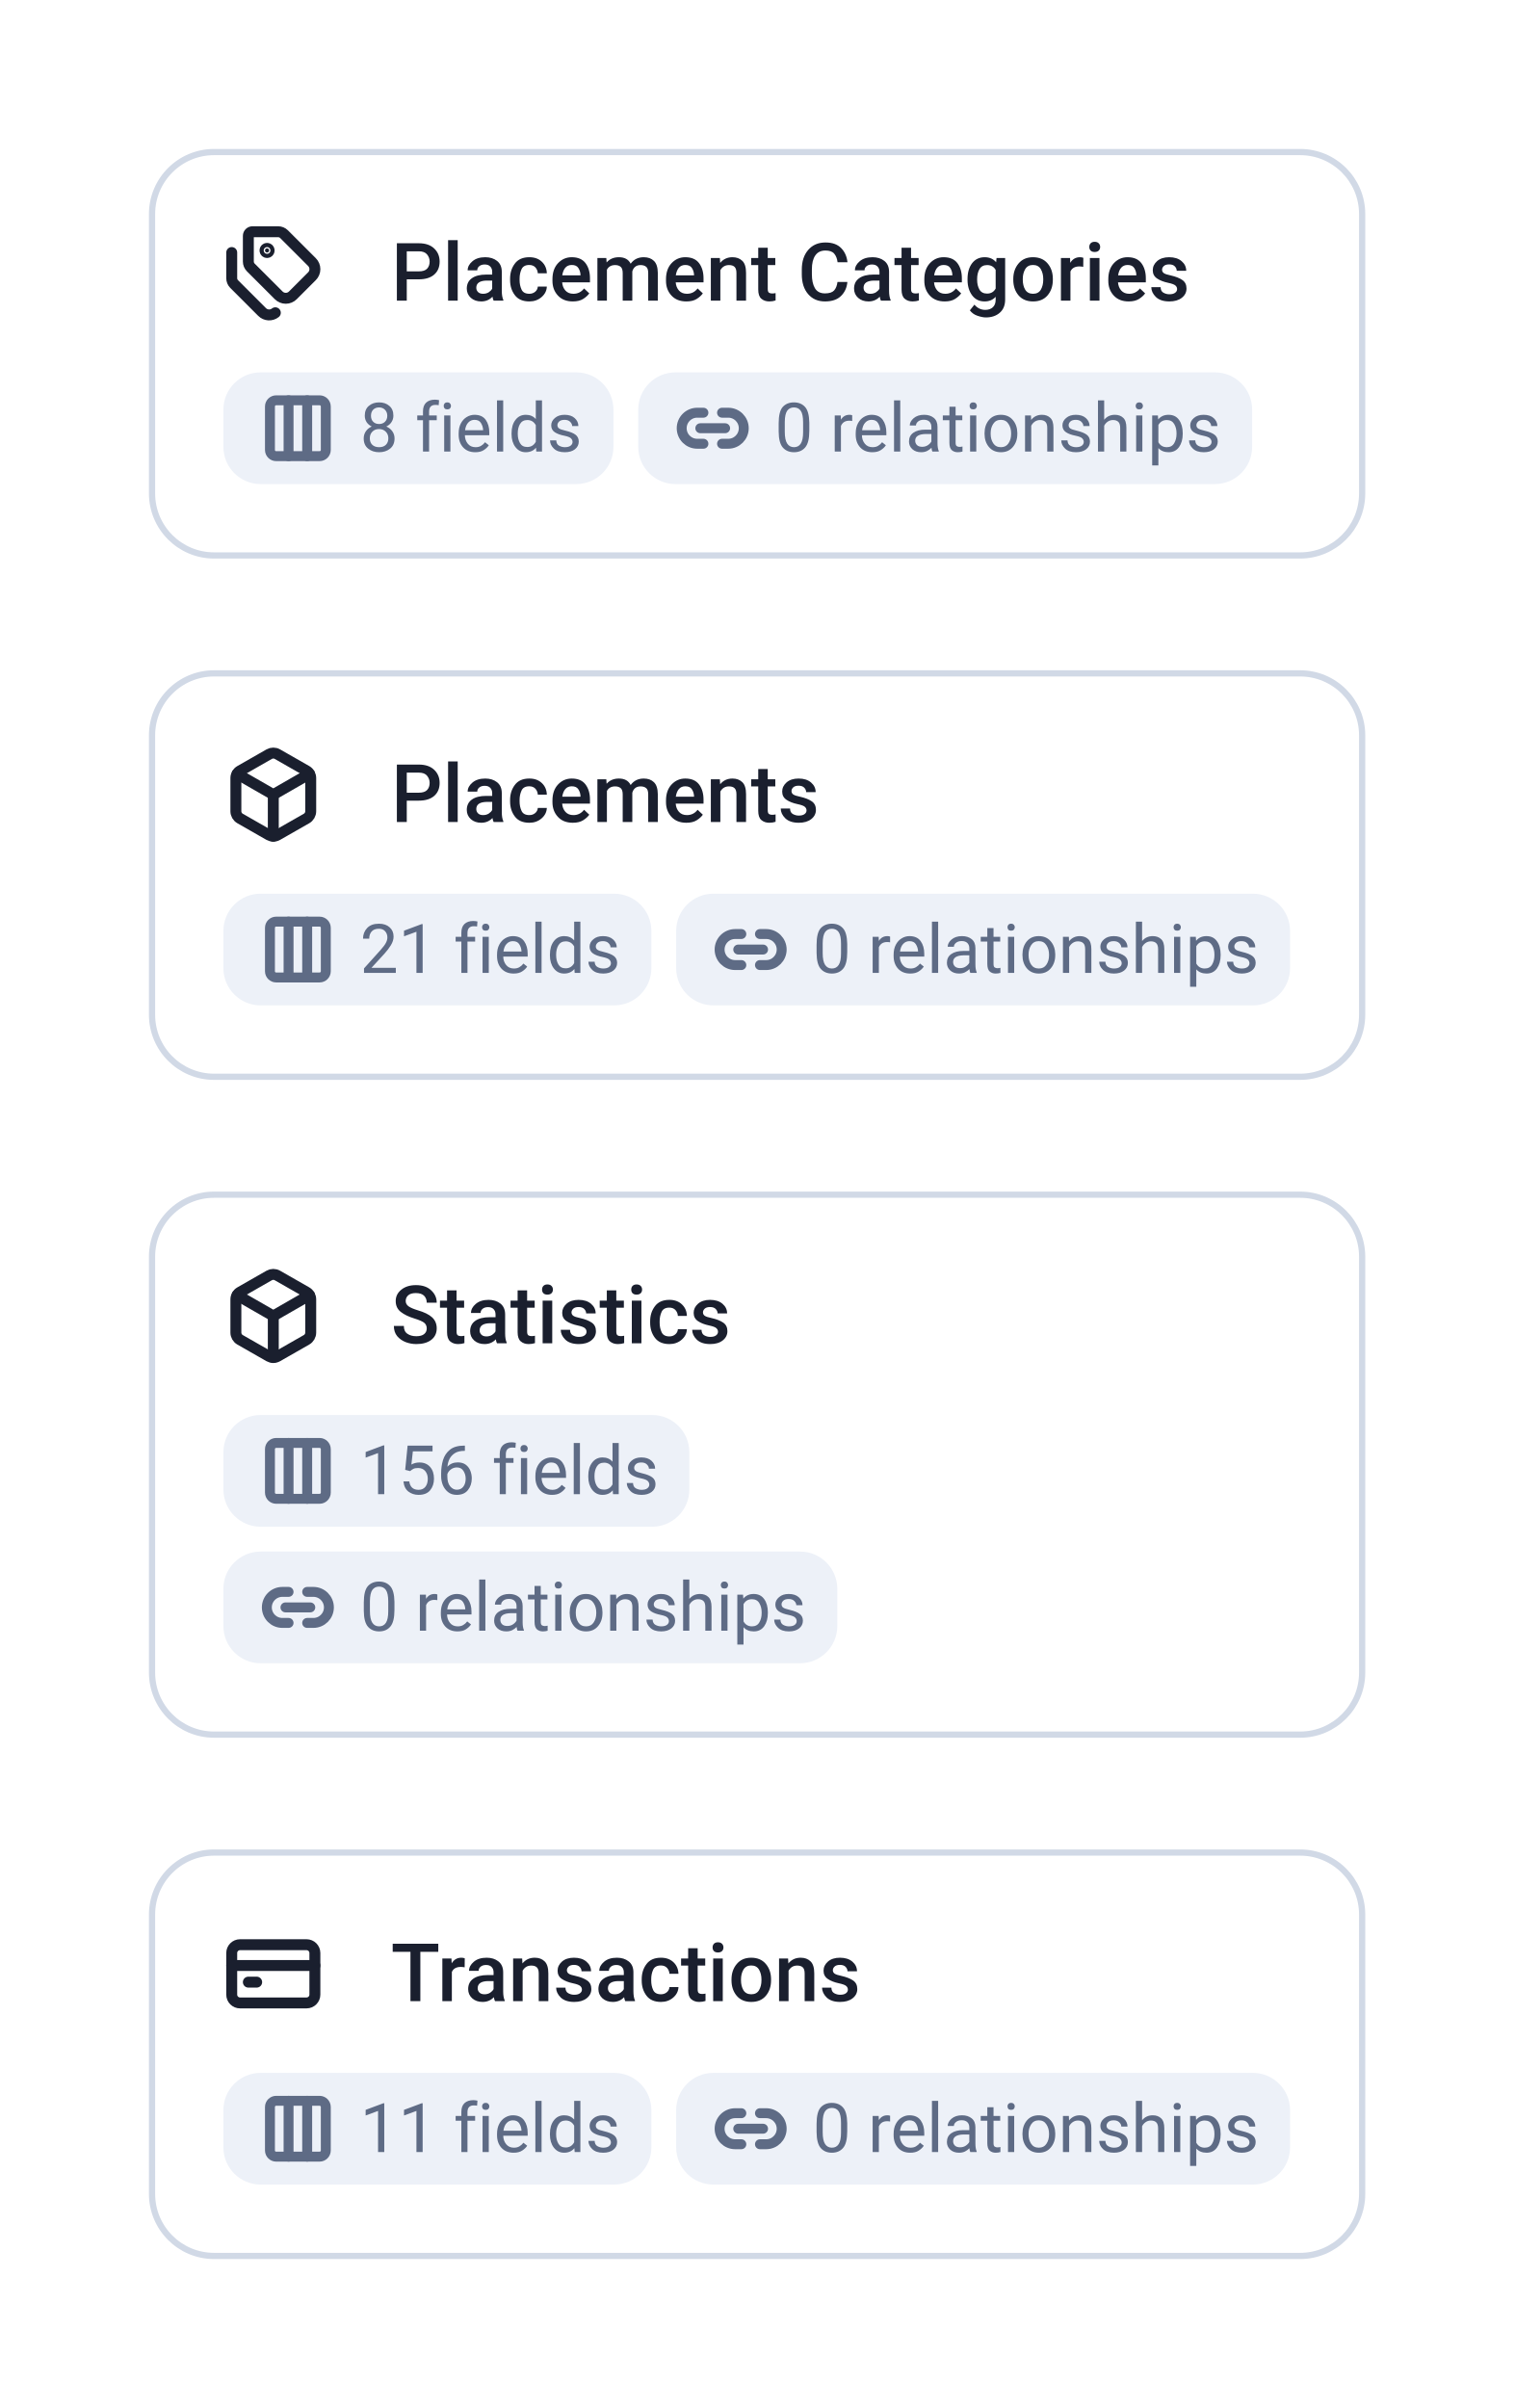
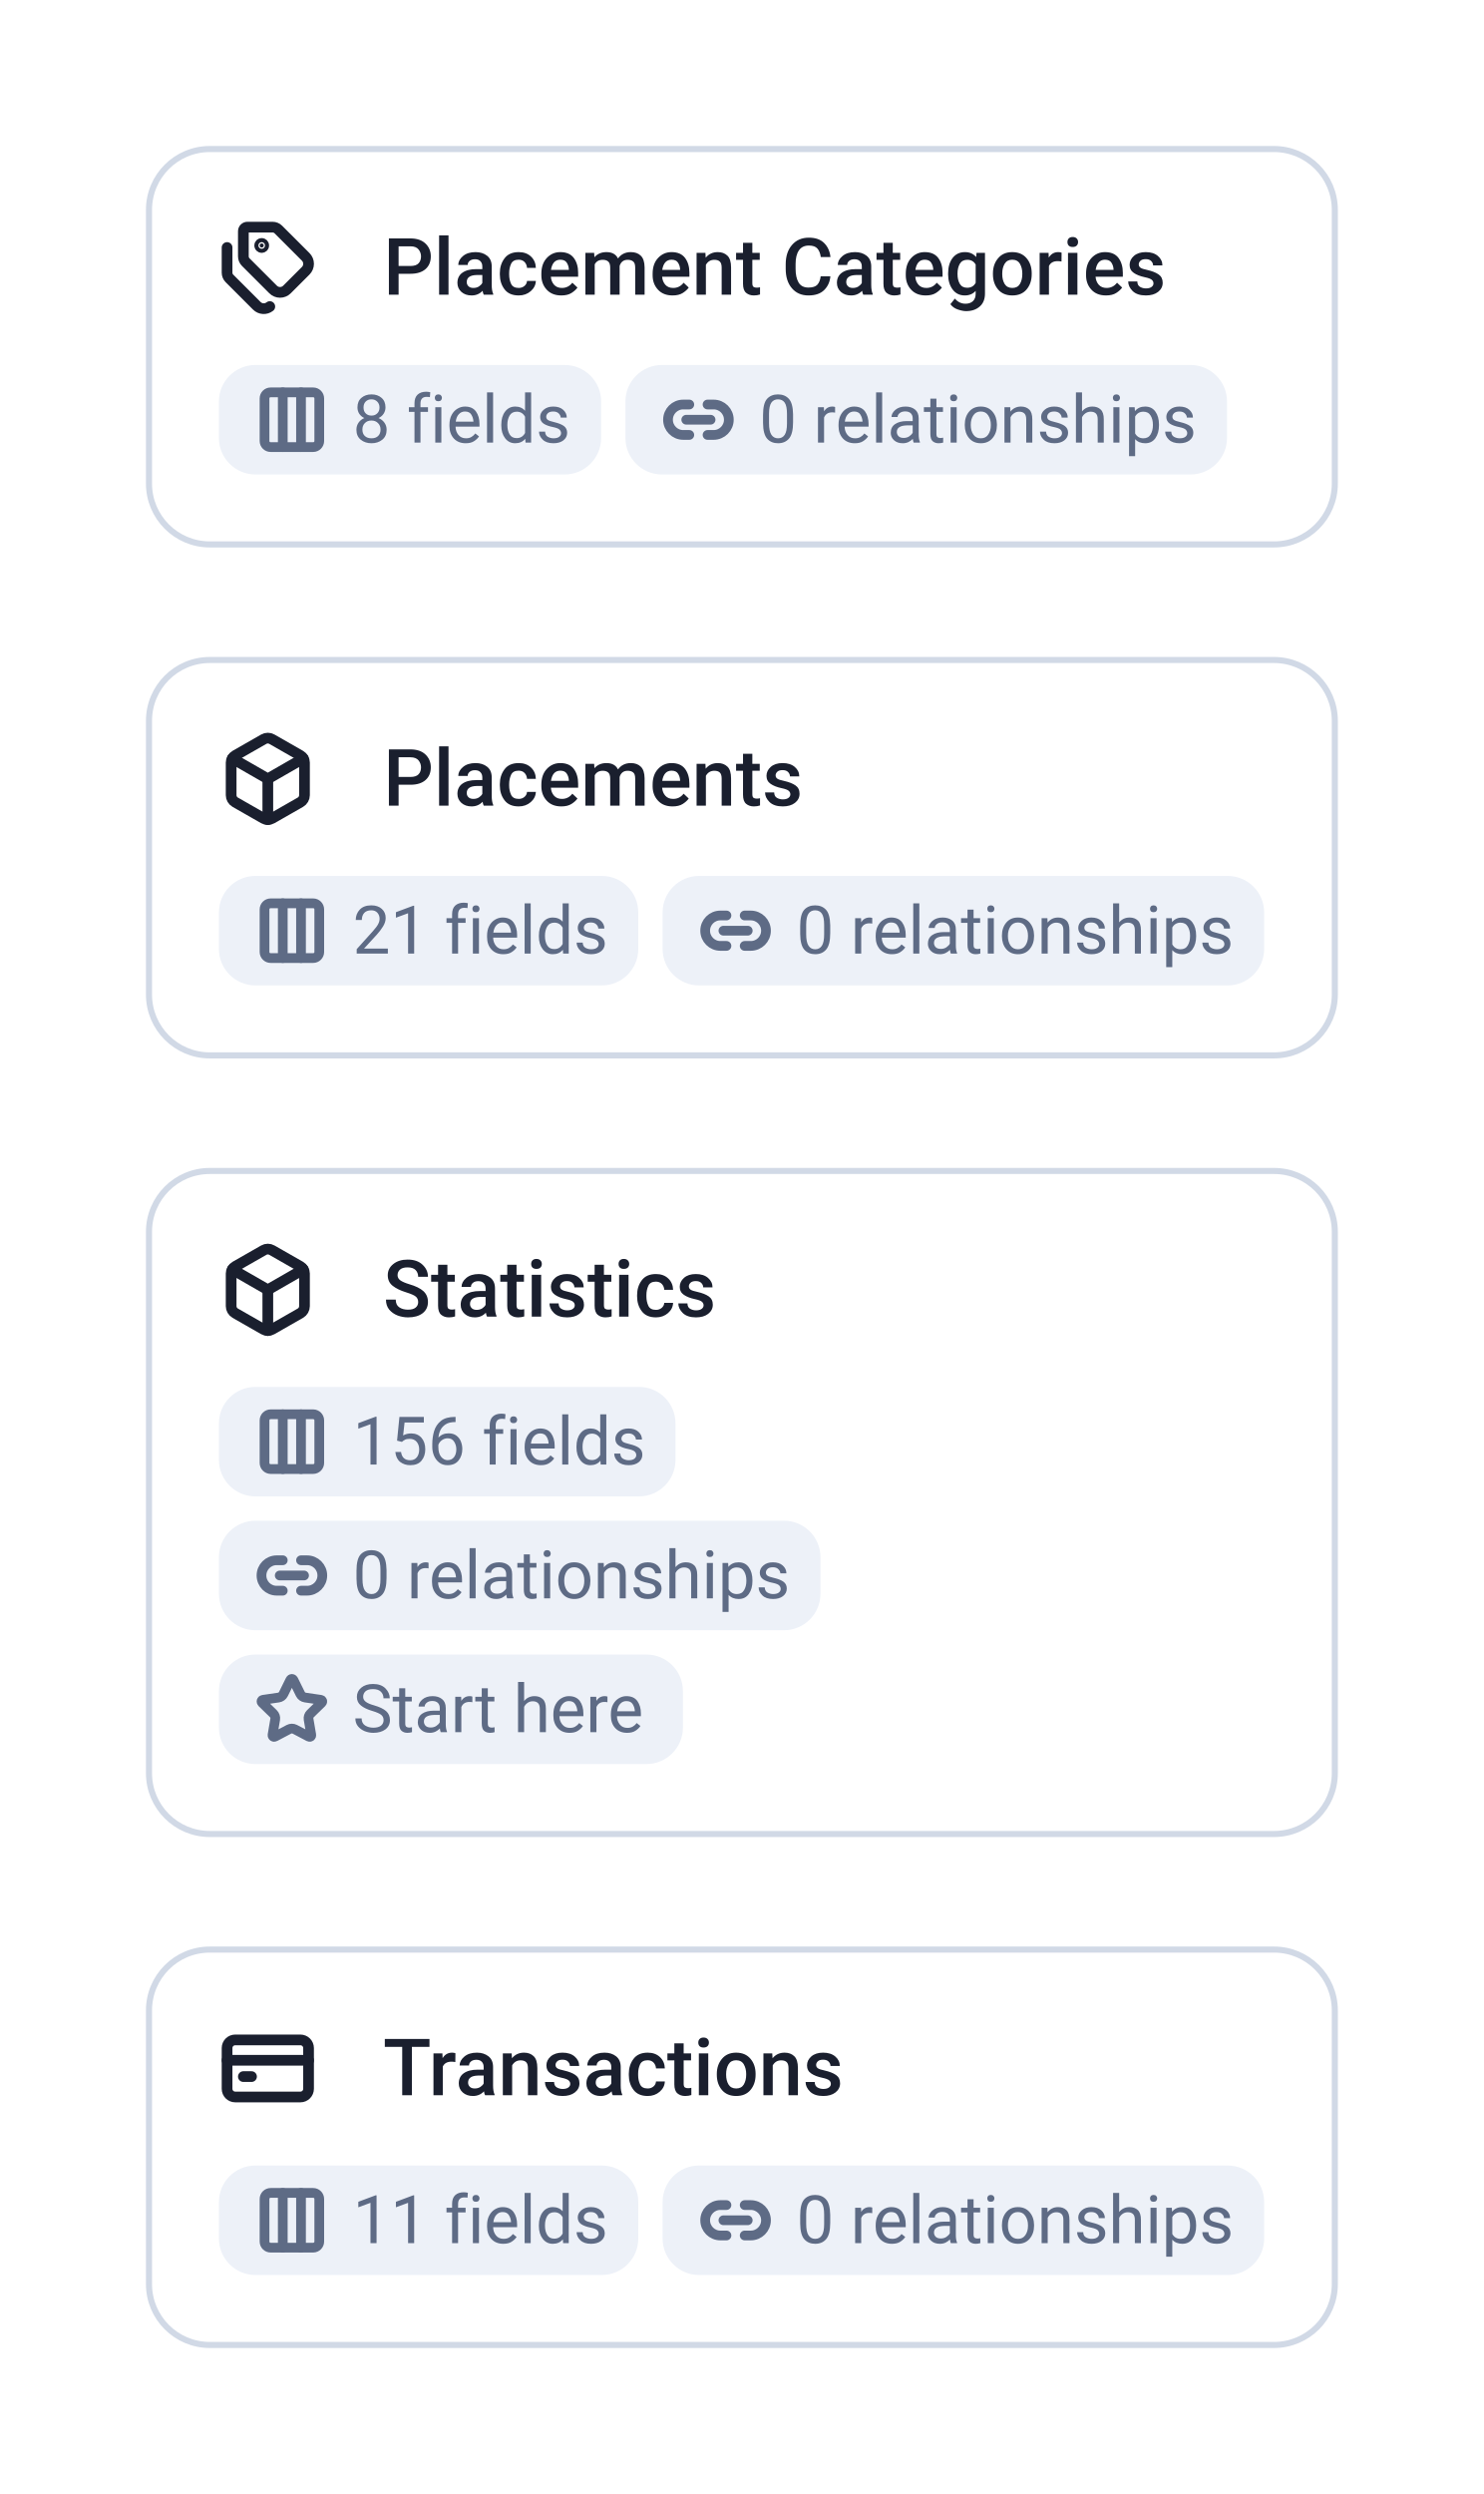
- <svg xmlns="http://www.w3.org/2000/svg" width="244" height="388" viewBox="0 0 244 388" role="img" aria-labelledby="t">
+ <svg xmlns="http://www.w3.org/2000/svg" width="244" height="410" viewBox="0 0 244 410" role="img" aria-labelledby="t">
  <view id="mart-placement-categories" viewBox="-158 -100.5 560 315" />
-   <view id="central" viewBox="-158 -100.5 560 315" />
  <view id="mart-placements" viewBox="-158 -16.5 560 315" />
-   <view id="mart-statistics" viewBox="-158 78.5 560 315" />
-   <view id="mart-transactions" viewBox="-158 173.5 560 315" />
-   <rect x="-158" y="-100.5" width="560" height="589" fill="#ffffff" />
+   <view id="mart-statistics" viewBox="-158 89.5 560 315" />
+   <view id="central" viewBox="-158 89.5 560 315" />
+   <view id="mart-transactions" viewBox="-158 195.5 560 315" />
+   <rect x="-158" y="-100.5" width="560" height="611" fill="#ffffff" />
  <g>
    <rect x="24.5" y="24.5" width="195" height="65" rx="10" fill="#ffffff" fill-opacity="0.8" stroke="#d1d9e6" stroke-width="1" />
    <g transform="translate(36 36) scale(0.67)" fill="none" stroke="#1a1f2e" stroke-width="2.63" stroke-linecap="round" stroke-linejoin="round" color="#1a1f2e">
      <path d="M13.172 2a2 2 0 0 1 1.414.586l6.71 6.71a2.4 2.4 0 0 1 0 3.408l-4.592 4.592a2.4 2.4 0 0 1-3.408 0l-6.71-6.71A2 2 0 0 1 6 9.172V3a1 1 0 0 1 1-1z" />
      <path d="M2 7v6.172a2 2 0 0 0 .586 1.414l6.71 6.71a2.4 2.4 0 0 0 3.191.193" />
      <circle cx="10.5" cy="6.5" r=".5" fill="currentColor" />
    </g>
    <text x="63" y="44" font-family="Roboto, -apple-system, BlinkMacSystemFont, 'Segoe UI', Helvetica, Arial, sans-serif" font-size="13" font-weight="500" fill="#1a1f2e" dominant-baseline="central" textLength="131.72" lengthAdjust="spacingAndGlyphs">Placement Categories</text>
    <rect x="36" y="60" width="62.85" height="18" rx="6" fill="#edf1f8" />
    <g transform="translate(42 63) scale(0.5)" fill="none" stroke="#5e6b85" stroke-width="3.2" stroke-linecap="round" stroke-linejoin="round" color="#5e6b85">
      <rect width="18" height="18" x="3" y="3" rx="2" />
      <path d="M9 3v18" />
      <path d="M15 3v18" />
    </g>
    <text x="58" y="69" font-family="Roboto, -apple-system, BlinkMacSystemFont, 'Segoe UI', Helvetica, Arial, sans-serif" font-size="11" fill="#5e6b85" dominant-baseline="central" textLength="34.85" lengthAdjust="spacingAndGlyphs">8 fields</text>
    <rect x="102.85" y="60" width="98.92" height="18" rx="6" fill="#edf1f8" />
    <g transform="translate(108.85 63) scale(0.5)" fill="none" stroke="#5e6b85" stroke-width="3.2" stroke-linecap="round" stroke-linejoin="round" color="#5e6b85">
      <path d="M9 17H7A5 5 0 0 1 7 7h2" />
      <path d="M15 7h2a5 5 0 1 1 0 10h-2" />
      <line x1="8" x2="16" y1="12" y2="12" />
    </g>
    <text x="124.85" y="69" font-family="Roboto, -apple-system, BlinkMacSystemFont, 'Segoe UI', Helvetica, Arial, sans-serif" font-size="11" fill="#5e6b85" dominant-baseline="central" textLength="70.92" lengthAdjust="spacingAndGlyphs">0 relationships</text>
  </g>
  <g>
    <rect x="24.5" y="108.5" width="195" height="65" rx="10" fill="#ffffff" fill-opacity="0.8" stroke="#d1d9e6" stroke-width="1" />
    <g transform="translate(36 120) scale(0.67)" fill="none" stroke="#1a1f2e" stroke-width="2.63" stroke-linecap="round" stroke-linejoin="round" color="#1a1f2e">
      <path d="M21 8a2 2 0 0 0-1-1.73l-7-4a2 2 0 0 0-2 0l-7 4A2 2 0 0 0 3 8v8a2 2 0 0 0 1 1.73l7 4a2 2 0 0 0 2 0l7-4A2 2 0 0 0 21 16Z" />
      <path d="m3.3 7 8.7 5 8.7-5" />
      <path d="M12 22V12" />
    </g>
    <text x="63" y="128" font-family="Roboto, -apple-system, BlinkMacSystemFont, 'Segoe UI', Helvetica, Arial, sans-serif" font-size="13" font-weight="500" fill="#1a1f2e" dominant-baseline="central" textLength="69.95" lengthAdjust="spacingAndGlyphs">Placements</text>
    <rect x="36" y="144" width="68.96" height="18" rx="6" fill="#edf1f8" />
    <g transform="translate(42 147) scale(0.5)" fill="none" stroke="#5e6b85" stroke-width="3.2" stroke-linecap="round" stroke-linejoin="round" color="#5e6b85">
      <rect width="18" height="18" x="3" y="3" rx="2" />
      <path d="M9 3v18" />
      <path d="M15 3v18" />
    </g>
    <text x="58" y="153" font-family="Roboto, -apple-system, BlinkMacSystemFont, 'Segoe UI', Helvetica, Arial, sans-serif" font-size="11" fill="#5e6b85" dominant-baseline="central" textLength="40.96" lengthAdjust="spacingAndGlyphs">21 fields</text>
    <rect x="108.96" y="144" width="98.92" height="18" rx="6" fill="#edf1f8" />
    <g transform="translate(114.96 147) scale(0.5)" fill="none" stroke="#5e6b85" stroke-width="3.2" stroke-linecap="round" stroke-linejoin="round" color="#5e6b85">
      <path d="M9 17H7A5 5 0 0 1 7 7h2" />
      <path d="M15 7h2a5 5 0 1 1 0 10h-2" />
      <line x1="8" x2="16" y1="12" y2="12" />
    </g>
    <text x="130.96" y="153" font-family="Roboto, -apple-system, BlinkMacSystemFont, 'Segoe UI', Helvetica, Arial, sans-serif" font-size="11" fill="#5e6b85" dominant-baseline="central" textLength="70.92" lengthAdjust="spacingAndGlyphs">0 relationships</text>
  </g>
  <g>
-     <rect x="24.5" y="192.5" width="195" height="87" rx="10" fill="#ffffff" fill-opacity="0.8" stroke="#d1d9e6" stroke-width="1" />
+     <rect x="24.5" y="192.5" width="195" height="109" rx="10" fill="#ffffff" fill-opacity="0.8" stroke="#d1d9e6" stroke-width="1" />
    <g transform="translate(36 204) scale(0.67)" fill="none" stroke="#1a1f2e" stroke-width="2.63" stroke-linecap="round" stroke-linejoin="round" color="#1a1f2e">
      <path d="M21 8a2 2 0 0 0-1-1.73l-7-4a2 2 0 0 0-2 0l-7 4A2 2 0 0 0 3 8v8a2 2 0 0 0 1 1.73l7 4a2 2 0 0 0 2 0l7-4A2 2 0 0 0 21 16Z" />
      <path d="m3.3 7 8.7 5 8.7-5" />
      <path d="M12 22V12" />
    </g>
    <text x="63" y="212" font-family="Roboto, -apple-system, BlinkMacSystemFont, 'Segoe UI', Helvetica, Arial, sans-serif" font-size="13" font-weight="500" fill="#1a1f2e" dominant-baseline="central" textLength="53.57" lengthAdjust="spacingAndGlyphs">Statistics</text>
    <rect x="36" y="228" width="75.08" height="18" rx="6" fill="#edf1f8" />
    <g transform="translate(42 231) scale(0.5)" fill="none" stroke="#5e6b85" stroke-width="3.2" stroke-linecap="round" stroke-linejoin="round" color="#5e6b85">
      <rect width="18" height="18" x="3" y="3" rx="2" />
      <path d="M9 3v18" />
      <path d="M15 3v18" />
    </g>
    <text x="58" y="237" font-family="Roboto, -apple-system, BlinkMacSystemFont, 'Segoe UI', Helvetica, Arial, sans-serif" font-size="11" fill="#5e6b85" dominant-baseline="central" textLength="47.08" lengthAdjust="spacingAndGlyphs">156 fields</text>
    <rect x="36" y="250" width="98.92" height="18" rx="6" fill="#edf1f8" />
    <g transform="translate(42 253) scale(0.5)" fill="none" stroke="#5e6b85" stroke-width="3.2" stroke-linecap="round" stroke-linejoin="round" color="#5e6b85">
      <path d="M9 17H7A5 5 0 0 1 7 7h2" />
      <path d="M15 7h2a5 5 0 1 1 0 10h-2" />
      <line x1="8" x2="16" y1="12" y2="12" />
    </g>
    <text x="58" y="259" font-family="Roboto, -apple-system, BlinkMacSystemFont, 'Segoe UI', Helvetica, Arial, sans-serif" font-size="11" fill="#5e6b85" dominant-baseline="central" textLength="70.92" lengthAdjust="spacingAndGlyphs">0 relationships</text>
+     <rect x="36" y="272" width="76.3" height="18" rx="6" fill="#edf1f8" />
+     <g transform="translate(42 275) scale(0.5)" fill="none" stroke="#5e6b85" stroke-width="3.2" stroke-linecap="round" stroke-linejoin="round" color="#5e6b85">
+       <path d="M11.525 2.295a.53.53 0 0 1 .95 0l2.31 4.679a2.12 2.12 0 0 0 1.595 1.16l5.166.756a.53.53 0 0 1 .294.904l-3.736 3.638a2.12 2.12 0 0 0-.611 1.878l.882 5.14a.53.53 0 0 1-.771.56l-4.618-2.428a2.12 2.12 0 0 0-1.973 0L6.396 21.01a.53.53 0 0 1-.77-.56l.881-5.139a2.12 2.12 0 0 0-.611-1.879L2.16 9.795a.53.53 0 0 1 .294-.906l5.165-.755a2.12 2.12 0 0 0 1.597-1.16z" />
+     </g>
+     <text x="58" y="281" font-family="Roboto, -apple-system, BlinkMacSystemFont, 'Segoe UI', Helvetica, Arial, sans-serif" font-size="11" fill="#5e6b85" dominant-baseline="central" textLength="48.3" lengthAdjust="spacingAndGlyphs">Start here</text>
  </g>
  <g>
-     <rect x="24.5" y="298.5" width="195" height="65" rx="10" fill="#ffffff" fill-opacity="0.8" stroke="#d1d9e6" stroke-width="1" />
-     <g transform="translate(36 310) scale(0.67)" fill="none" stroke="#1a1f2e" stroke-width="2.63" stroke-linecap="round" stroke-linejoin="round" color="#1a1f2e">
+     <rect x="24.5" y="320.5" width="195" height="65" rx="10" fill="#ffffff" fill-opacity="0.8" stroke="#d1d9e6" stroke-width="1" />
+     <g transform="translate(36 332) scale(0.67)" fill="none" stroke="#1a1f2e" stroke-width="2.63" stroke-linecap="round" stroke-linejoin="round" color="#1a1f2e">
      <rect width="20" height="14" x="2" y="5" rx="2" />
      <line x1="2" x2="22" y1="10" y2="10" />
      <path d="M6 14h2" />
    </g>
-     <text x="63" y="318" font-family="Roboto, -apple-system, BlinkMacSystemFont, 'Segoe UI', Helvetica, Arial, sans-serif" font-size="13" font-weight="500" fill="#1a1f2e" dominant-baseline="central" textLength="76.64" lengthAdjust="spacingAndGlyphs">Transactions</text>
-     <rect x="36" y="334" width="68.96" height="18" rx="6" fill="#edf1f8" />
-     <g transform="translate(42 337) scale(0.5)" fill="none" stroke="#5e6b85" stroke-width="3.2" stroke-linecap="round" stroke-linejoin="round" color="#5e6b85">
+     <text x="63" y="340" font-family="Roboto, -apple-system, BlinkMacSystemFont, 'Segoe UI', Helvetica, Arial, sans-serif" font-size="13" font-weight="500" fill="#1a1f2e" dominant-baseline="central" textLength="76.64" lengthAdjust="spacingAndGlyphs">Transactions</text>
+     <rect x="36" y="356" width="68.96" height="18" rx="6" fill="#edf1f8" />
+     <g transform="translate(42 359) scale(0.5)" fill="none" stroke="#5e6b85" stroke-width="3.2" stroke-linecap="round" stroke-linejoin="round" color="#5e6b85">
      <rect width="18" height="18" x="3" y="3" rx="2" />
      <path d="M9 3v18" />
      <path d="M15 3v18" />
    </g>
-     <text x="58" y="343" font-family="Roboto, -apple-system, BlinkMacSystemFont, 'Segoe UI', Helvetica, Arial, sans-serif" font-size="11" fill="#5e6b85" dominant-baseline="central" textLength="40.96" lengthAdjust="spacingAndGlyphs">11 fields</text>
-     <rect x="108.96" y="334" width="98.92" height="18" rx="6" fill="#edf1f8" />
-     <g transform="translate(114.96 337) scale(0.5)" fill="none" stroke="#5e6b85" stroke-width="3.2" stroke-linecap="round" stroke-linejoin="round" color="#5e6b85">
+     <text x="58" y="365" font-family="Roboto, -apple-system, BlinkMacSystemFont, 'Segoe UI', Helvetica, Arial, sans-serif" font-size="11" fill="#5e6b85" dominant-baseline="central" textLength="40.96" lengthAdjust="spacingAndGlyphs">11 fields</text>
+     <rect x="108.96" y="356" width="98.92" height="18" rx="6" fill="#edf1f8" />
+     <g transform="translate(114.96 359) scale(0.5)" fill="none" stroke="#5e6b85" stroke-width="3.2" stroke-linecap="round" stroke-linejoin="round" color="#5e6b85">
      <path d="M9 17H7A5 5 0 0 1 7 7h2" />
      <path d="M15 7h2a5 5 0 1 1 0 10h-2" />
      <line x1="8" x2="16" y1="12" y2="12" />
    </g>
-     <text x="130.96" y="343" font-family="Roboto, -apple-system, BlinkMacSystemFont, 'Segoe UI', Helvetica, Arial, sans-serif" font-size="11" fill="#5e6b85" dominant-baseline="central" textLength="70.92" lengthAdjust="spacingAndGlyphs">0 relationships</text>
+     <text x="130.96" y="365" font-family="Roboto, -apple-system, BlinkMacSystemFont, 'Segoe UI', Helvetica, Arial, sans-serif" font-size="11" fill="#5e6b85" dominant-baseline="central" textLength="70.92" lengthAdjust="spacingAndGlyphs">0 relationships</text>
  </g>
</svg>
